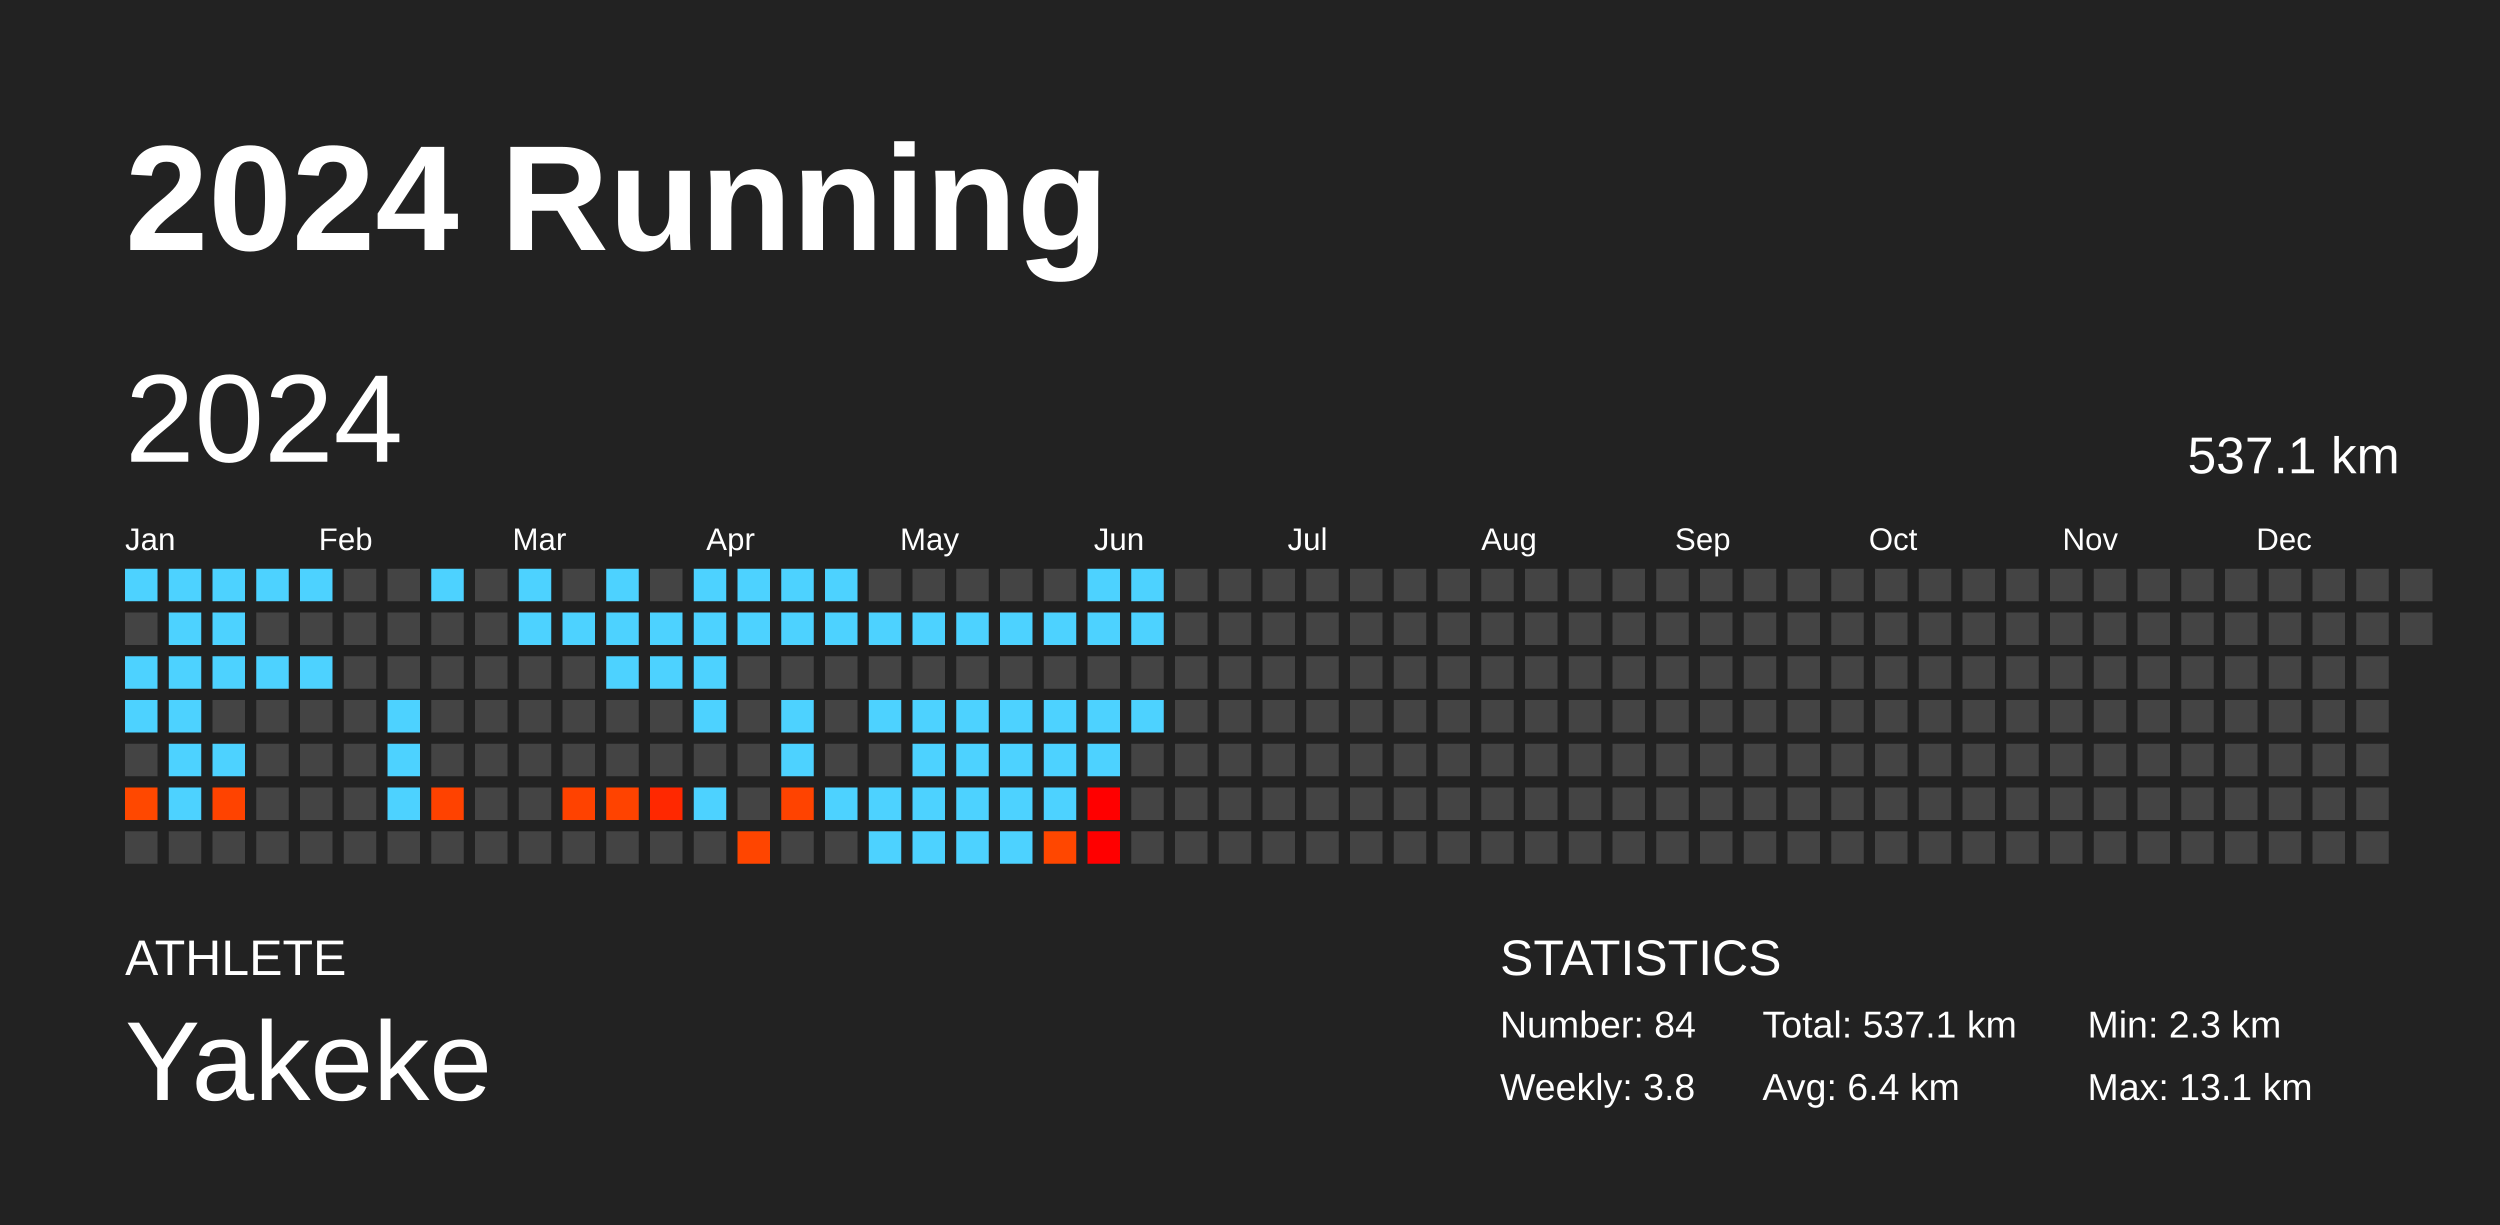
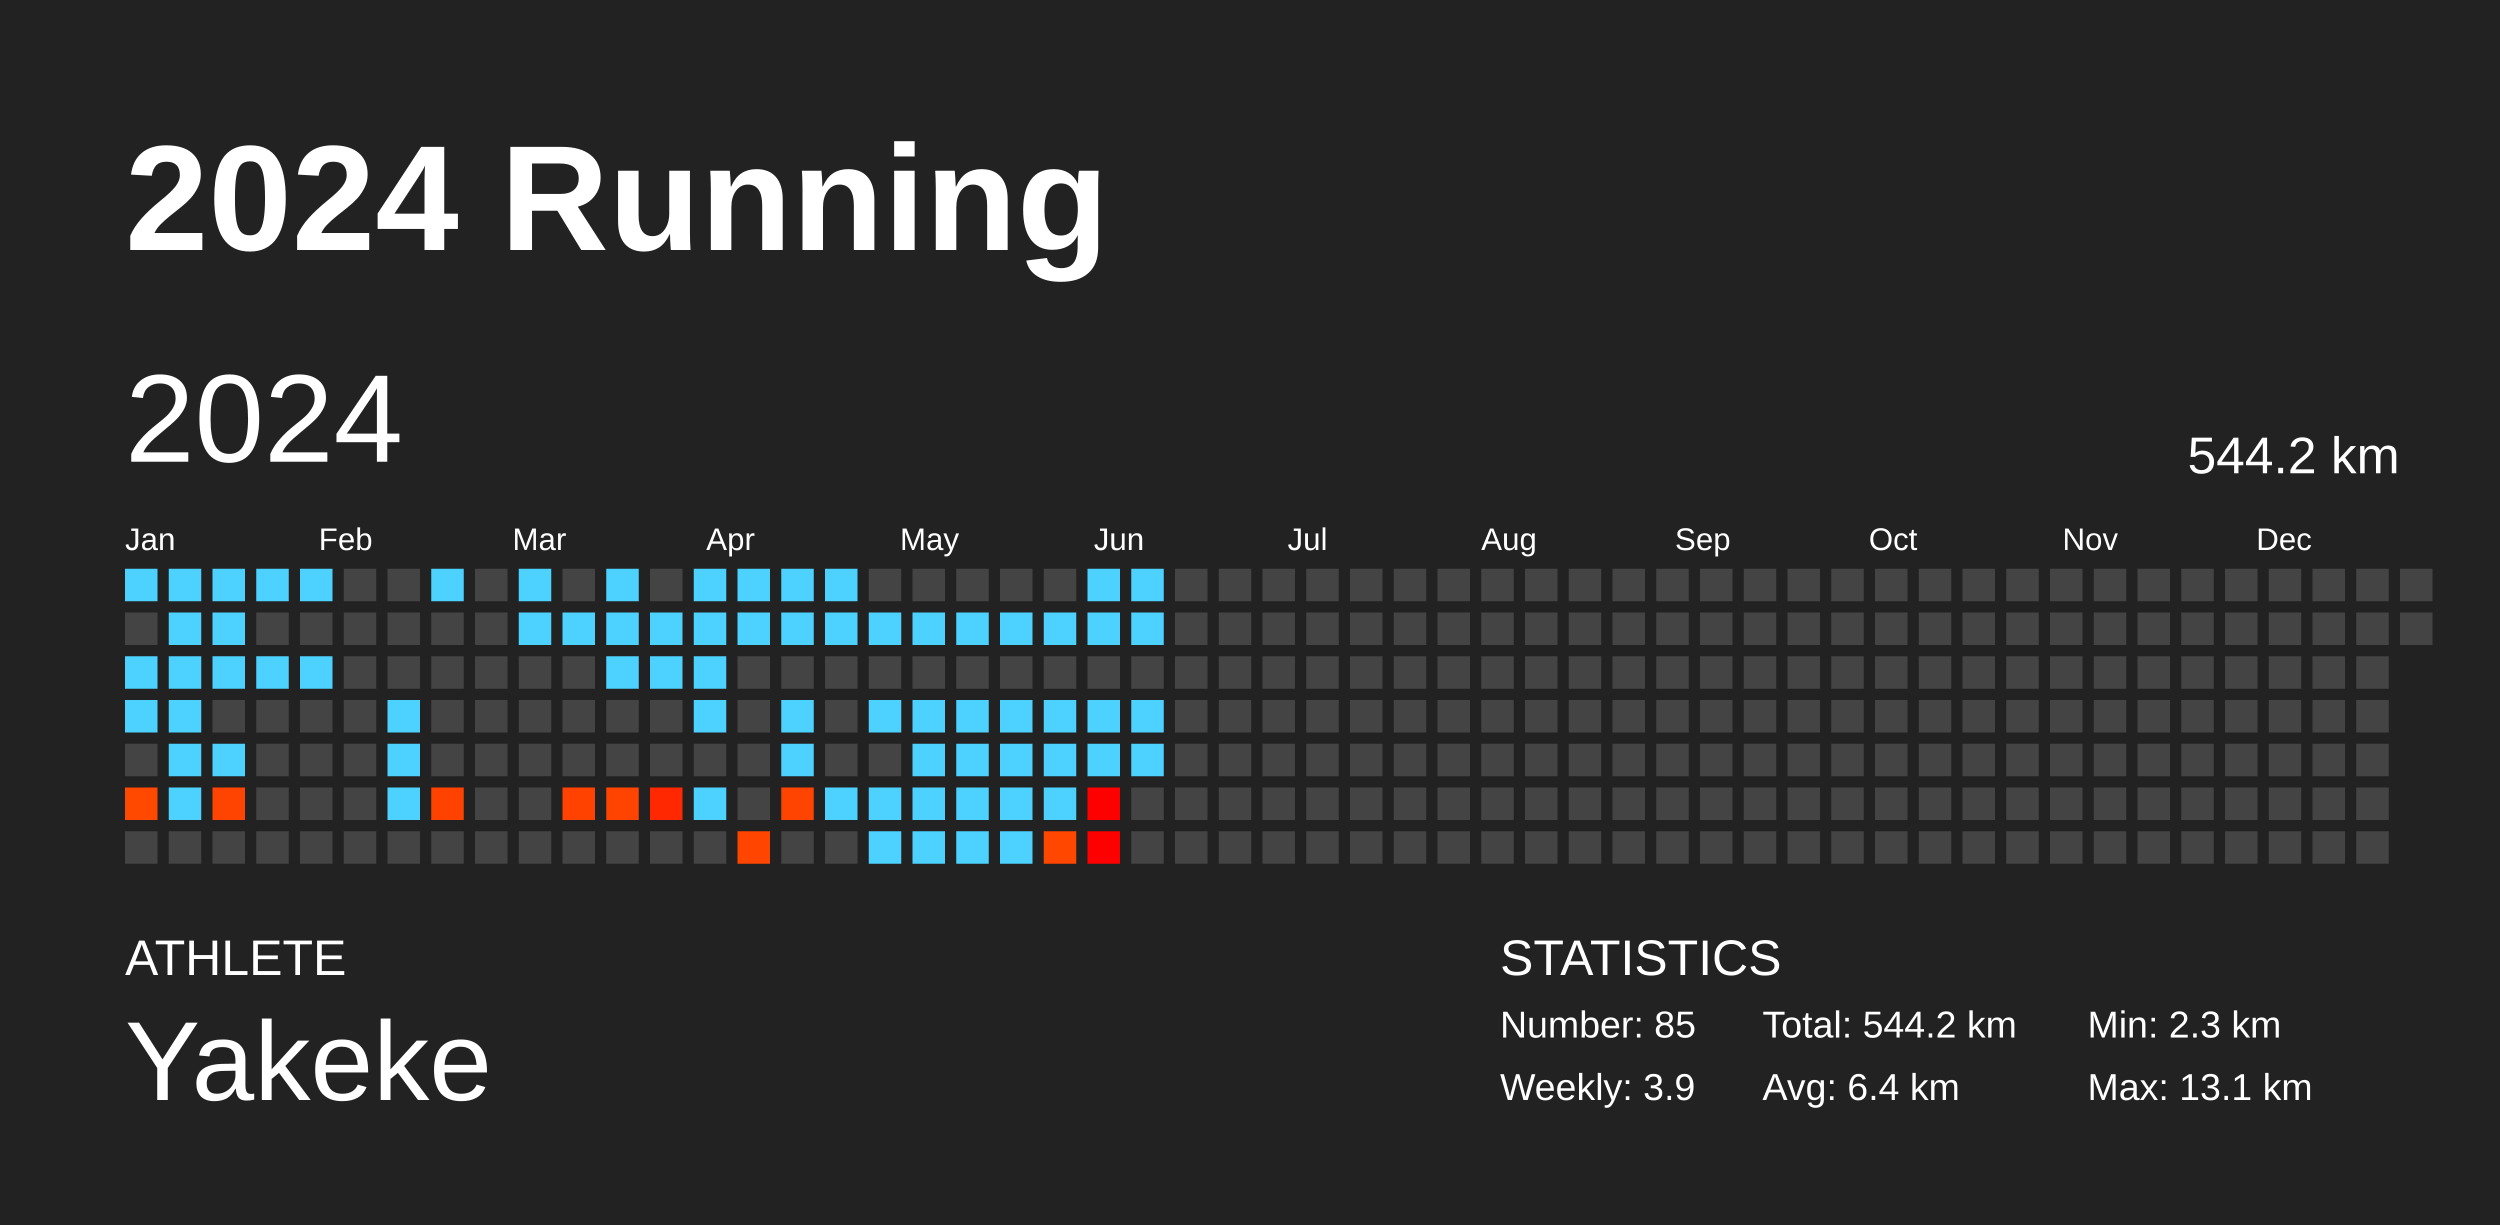
<svg xmlns="http://www.w3.org/2000/svg" baseProfile="full" height="98mm" version="1.1" viewBox="0,0,200,98" width="200mm">
  <defs />
  <rect fill="#222222" height="98" width="200" x="0" y="0" />
  <text fill="#FFFFFF" style="font-size:12px; font-family:Arial; font-weight:bold;" x="10" y="20">2024 Running</text>
  <text fill="#FFFFFF" style="font-size:4px; font-family:Arial" x="10" y="78">ATHLETE</text>
  <text fill="#FFFFFF" style="font-size:9px; font-family:Arial" x="10" y="88">Yakeke</text>
  <text fill="#FFFFFF" style="font-size:4px; font-family:Arial" x="120" y="78">STATISTICS</text>
-   <text fill="#FFFFFF" style="font-size:3px; font-family:Arial" x="120" y="83">Number: 84</text>
-   <text fill="#FFFFFF" style="font-size:3px; font-family:Arial" x="120" y="88">Weekly: 3.8</text>
-   <text fill="#FFFFFF" style="font-size:3px; font-family:Arial" x="141" y="83">Total: 537.1 km</text>
+   <text fill="#FFFFFF" style="font-size:3px; font-family:Arial" x="120" y="83">Number: 85</text>
+   <text fill="#FFFFFF" style="font-size:3px; font-family:Arial" x="120" y="88">Weekly: 3.9</text>
+   <text fill="#FFFFFF" style="font-size:3px; font-family:Arial" x="141" y="83">Total: 544.2 km</text>
  <text fill="#FFFFFF" style="font-size:3px; font-family:Arial" x="141" y="88">Avg: 6.4 km</text>
  <text fill="#FFFFFF" style="font-size:3px; font-family:Arial" x="167" y="83">Min: 2.3 km</text>
  <text fill="#FFFFFF" style="font-size:3px; font-family:Arial" x="167" y="88">Max: 13.1 km</text>
  <text dominant-baseline="hanging" fill="#FFFFFF" style="font-size:10.0px; font-family:Arial;" x="10" y="30">2024</text>
-   <text dominant-baseline="hanging" fill="#FFFFFF" style="font-size:4.125px; font-family:Arial;" x="175" y="35">537.1 km</text>
+   <text dominant-baseline="hanging" fill="#FFFFFF" style="font-size:4.125px; font-family:Arial;" x="175" y="35">544.2 km</text>
  <text fill="#FFFFFF" style="font-size:2.5px; font-family:Arial" x="10.0" y="44">Jan</text>
  <text fill="#FFFFFF" style="font-size:2.5px; font-family:Arial" x="25.5" y="44">Feb</text>
  <text fill="#FFFFFF" style="font-size:2.5px; font-family:Arial" x="41.0" y="44">Mar</text>
  <text fill="#FFFFFF" style="font-size:2.5px; font-family:Arial" x="56.5" y="44">Apr</text>
  <text fill="#FFFFFF" style="font-size:2.5px; font-family:Arial" x="72.0" y="44">May</text>
  <text fill="#FFFFFF" style="font-size:2.5px; font-family:Arial" x="87.5" y="44">Jun</text>
  <text fill="#FFFFFF" style="font-size:2.5px; font-family:Arial" x="103.0" y="44">Jul</text>
  <text fill="#FFFFFF" style="font-size:2.5px; font-family:Arial" x="118.5" y="44">Aug</text>
  <text fill="#FFFFFF" style="font-size:2.5px; font-family:Arial" x="134.0" y="44">Sep</text>
  <text fill="#FFFFFF" style="font-size:2.5px; font-family:Arial" x="149.5" y="44">Oct</text>
  <text fill="#FFFFFF" style="font-size:2.5px; font-family:Arial" x="165.0" y="44">Nov</text>
  <text fill="#FFFFFF" style="font-size:2.5px; font-family:Arial" x="180.5" y="44">Dec</text>
  <rect fill="#4dd2ff" height="2.6" width="2.6" x="10.0" y="45.5" />
  <rect fill="#444444" height="2.6" width="2.6" x="10.0" y="49.0" />
  <rect fill="#4dd2ff" height="2.6" width="2.6" x="10.0" y="52.5" />
  <rect fill="#4dd2ff" height="2.6" width="2.6" x="10.0" y="56.0" />
  <rect fill="#444444" height="2.6" width="2.6" x="10.0" y="59.5" />
  <rect fill="#ff4800" height="2.6" width="2.6" x="10.0" y="63.0" />
  <rect fill="#444444" height="2.6" width="2.6" x="10.0" y="66.5" />
  <rect fill="#4dd2ff" height="2.6" width="2.6" x="13.5" y="45.5" />
  <rect fill="#4dd2ff" height="2.6" width="2.6" x="13.5" y="49.0" />
  <rect fill="#4dd2ff" height="2.6" width="2.6" x="13.5" y="52.5" />
  <rect fill="#4dd2ff" height="2.6" width="2.6" x="13.5" y="56.0" />
  <rect fill="#4dd2ff" height="2.6" width="2.6" x="13.5" y="59.5" />
  <rect fill="#4dd2ff" height="2.6" width="2.6" x="13.5" y="63.0" />
  <rect fill="#444444" height="2.6" width="2.6" x="13.5" y="66.5" />
  <rect fill="#4dd2ff" height="2.6" width="2.6" x="17.0" y="45.5" />
  <rect fill="#4dd2ff" height="2.6" width="2.6" x="17.0" y="49.0" />
  <rect fill="#4dd2ff" height="2.6" width="2.6" x="17.0" y="52.5" />
  <rect fill="#444444" height="2.6" width="2.6" x="17.0" y="56.0" />
  <rect fill="#4dd2ff" height="2.6" width="2.6" x="17.0" y="59.5" />
  <rect fill="#ff4300" height="2.6" width="2.6" x="17.0" y="63.0" />
  <rect fill="#444444" height="2.6" width="2.6" x="17.0" y="66.5" />
  <rect fill="#4dd2ff" height="2.6" width="2.6" x="20.5" y="45.5" />
  <rect fill="#444444" height="2.6" width="2.6" x="20.5" y="49.0" />
  <rect fill="#4dd2ff" height="2.6" width="2.6" x="20.5" y="52.5" />
  <rect fill="#444444" height="2.6" width="2.6" x="20.5" y="56.0" />
  <rect fill="#444444" height="2.6" width="2.6" x="20.5" y="59.5" />
  <rect fill="#444444" height="2.6" width="2.6" x="20.5" y="63.0" />
  <rect fill="#444444" height="2.6" width="2.6" x="20.5" y="66.5" />
  <rect fill="#4dd2ff" height="2.6" width="2.6" x="24.0" y="45.5" />
  <rect fill="#444444" height="2.6" width="2.6" x="24.0" y="49.0" />
  <rect fill="#4dd2ff" height="2.6" width="2.6" x="24.0" y="52.5" />
  <rect fill="#444444" height="2.6" width="2.6" x="24.0" y="56.0" />
  <rect fill="#444444" height="2.6" width="2.6" x="24.0" y="59.5" />
  <rect fill="#444444" height="2.6" width="2.6" x="24.0" y="63.0" />
  <rect fill="#444444" height="2.6" width="2.6" x="24.0" y="66.5" />
  <rect fill="#444444" height="2.6" width="2.6" x="27.5" y="45.5" />
  <rect fill="#444444" height="2.6" width="2.6" x="27.5" y="49.0" />
  <rect fill="#444444" height="2.6" width="2.6" x="27.5" y="52.5" />
  <rect fill="#444444" height="2.6" width="2.6" x="27.5" y="56.0" />
  <rect fill="#444444" height="2.6" width="2.6" x="27.5" y="59.5" />
  <rect fill="#444444" height="2.6" width="2.6" x="27.5" y="63.0" />
  <rect fill="#444444" height="2.6" width="2.6" x="27.5" y="66.5" />
  <rect fill="#444444" height="2.6" width="2.6" x="31.0" y="45.5" />
  <rect fill="#444444" height="2.6" width="2.6" x="31.0" y="49.0" />
  <rect fill="#444444" height="2.6" width="2.6" x="31.0" y="52.5" />
  <rect fill="#4dd2ff" height="2.6" width="2.6" x="31.0" y="56.0" />
  <rect fill="#4dd2ff" height="2.6" width="2.6" x="31.0" y="59.5" />
  <rect fill="#4dd2ff" height="2.6" width="2.6" x="31.0" y="63.0" />
  <rect fill="#444444" height="2.6" width="2.6" x="31.0" y="66.5" />
  <rect fill="#4dd2ff" height="2.6" width="2.6" x="34.5" y="45.5" />
  <rect fill="#444444" height="2.6" width="2.6" x="34.5" y="49.0" />
  <rect fill="#444444" height="2.6" width="2.6" x="34.5" y="52.5" />
  <rect fill="#444444" height="2.6" width="2.6" x="34.5" y="56.0" />
  <rect fill="#444444" height="2.6" width="2.6" x="34.5" y="59.5" />
  <rect fill="#ff4200" height="2.6" width="2.6" x="34.5" y="63.0" />
  <rect fill="#444444" height="2.6" width="2.6" x="34.5" y="66.5" />
  <rect fill="#444444" height="2.6" width="2.6" x="38.0" y="45.5" />
  <rect fill="#444444" height="2.6" width="2.6" x="38.0" y="49.0" />
  <rect fill="#444444" height="2.6" width="2.6" x="38.0" y="52.5" />
  <rect fill="#444444" height="2.6" width="2.6" x="38.0" y="56.0" />
  <rect fill="#444444" height="2.6" width="2.6" x="38.0" y="59.5" />
  <rect fill="#444444" height="2.6" width="2.6" x="38.0" y="63.0" />
  <rect fill="#444444" height="2.6" width="2.6" x="38.0" y="66.5" />
  <rect fill="#4dd2ff" height="2.6" width="2.6" x="41.5" y="45.5" />
  <rect fill="#4dd2ff" height="2.6" width="2.6" x="41.5" y="49.0" />
  <rect fill="#444444" height="2.6" width="2.6" x="41.5" y="52.5" />
  <rect fill="#444444" height="2.6" width="2.6" x="41.5" y="56.0" />
  <rect fill="#444444" height="2.6" width="2.6" x="41.5" y="59.5" />
  <rect fill="#444444" height="2.6" width="2.6" x="41.5" y="63.0" />
  <rect fill="#444444" height="2.6" width="2.6" x="41.5" y="66.5" />
  <rect fill="#444444" height="2.6" width="2.6" x="45.0" y="45.5" />
  <rect fill="#4dd2ff" height="2.6" width="2.6" x="45.0" y="49.0" />
  <rect fill="#444444" height="2.6" width="2.6" x="45.0" y="52.5" />
  <rect fill="#444444" height="2.6" width="2.6" x="45.0" y="56.0" />
  <rect fill="#444444" height="2.6" width="2.6" x="45.0" y="59.5" />
  <rect fill="#ff4200" height="2.6" width="2.6" x="45.0" y="63.0" />
  <rect fill="#444444" height="2.6" width="2.6" x="45.0" y="66.5" />
  <rect fill="#4dd2ff" height="2.6" width="2.6" x="48.5" y="45.5" />
  <rect fill="#4dd2ff" height="2.6" width="2.6" x="48.5" y="49.0" />
  <rect fill="#4dd2ff" height="2.6" width="2.6" x="48.5" y="52.5" />
  <rect fill="#444444" height="2.6" width="2.6" x="48.5" y="56.0" />
  <rect fill="#444444" height="2.6" width="2.6" x="48.5" y="59.5" />
  <rect fill="#ff4300" height="2.6" width="2.6" x="48.5" y="63.0" />
  <rect fill="#444444" height="2.6" width="2.6" x="48.5" y="66.5" />
  <rect fill="#444444" height="2.6" width="2.6" x="52.0" y="45.5" />
  <rect fill="#4dd2ff" height="2.6" width="2.6" x="52.0" y="49.0" />
  <rect fill="#4dd2ff" height="2.6" width="2.6" x="52.0" y="52.5" />
  <rect fill="#444444" height="2.6" width="2.6" x="52.0" y="56.0" />
  <rect fill="#444444" height="2.6" width="2.6" x="52.0" y="59.5" />
  <rect fill="#ff2800" height="2.6" width="2.6" x="52.0" y="63.0" />
  <rect fill="#444444" height="2.6" width="2.6" x="52.0" y="66.5" />
  <rect fill="#4dd2ff" height="2.6" width="2.6" x="55.5" y="45.5" />
  <rect fill="#4dd2ff" height="2.6" width="2.6" x="55.5" y="49.0" />
  <rect fill="#4dd2ff" height="2.6" width="2.6" x="55.5" y="52.5" />
  <rect fill="#4dd2ff" height="2.6" width="2.6" x="55.5" y="56.0" />
  <rect fill="#444444" height="2.6" width="2.6" x="55.5" y="59.5" />
  <rect fill="#4dd2ff" height="2.6" width="2.6" x="55.5" y="63.0" />
  <rect fill="#444444" height="2.6" width="2.6" x="55.5" y="66.5" />
  <rect fill="#4dd2ff" height="2.6" width="2.6" x="59.0" y="45.5" />
  <rect fill="#4dd2ff" height="2.6" width="2.6" x="59.0" y="49.0" />
  <rect fill="#444444" height="2.6" width="2.6" x="59.0" y="52.5" />
  <rect fill="#444444" height="2.6" width="2.6" x="59.0" y="56.0" />
  <rect fill="#444444" height="2.6" width="2.6" x="59.0" y="59.5" />
  <rect fill="#444444" height="2.6" width="2.6" x="59.0" y="63.0" />
  <rect fill="#ff4500" height="2.6" width="2.6" x="59.0" y="66.5" />
  <rect fill="#4dd2ff" height="2.6" width="2.6" x="62.5" y="45.5" />
  <rect fill="#4dd2ff" height="2.6" width="2.6" x="62.5" y="49.0" />
  <rect fill="#444444" height="2.6" width="2.6" x="62.5" y="52.5" />
  <rect fill="#4dd2ff" height="2.6" width="2.6" x="62.5" y="56.0" />
  <rect fill="#4dd2ff" height="2.6" width="2.6" x="62.5" y="59.5" />
  <rect fill="#ff4300" height="2.6" width="2.6" x="62.5" y="63.0" />
  <rect fill="#444444" height="2.6" width="2.6" x="62.5" y="66.5" />
  <rect fill="#4dd2ff" height="2.6" width="2.6" x="66.0" y="45.5" />
  <rect fill="#4dd2ff" height="2.6" width="2.6" x="66.0" y="49.0" />
  <rect fill="#444444" height="2.6" width="2.6" x="66.0" y="52.5" />
  <rect fill="#444444" height="2.6" width="2.6" x="66.0" y="56.0" />
  <rect fill="#444444" height="2.6" width="2.6" x="66.0" y="59.5" />
  <rect fill="#4dd2ff" height="2.6" width="2.6" x="66.0" y="63.0" />
  <rect fill="#444444" height="2.6" width="2.6" x="66.0" y="66.5" />
  <rect fill="#444444" height="2.6" width="2.6" x="69.5" y="45.5" />
  <rect fill="#4dd2ff" height="2.6" width="2.6" x="69.5" y="49.0" />
  <rect fill="#444444" height="2.6" width="2.6" x="69.5" y="52.5" />
  <rect fill="#4dd2ff" height="2.6" width="2.6" x="69.5" y="56.0" />
  <rect fill="#444444" height="2.6" width="2.6" x="69.5" y="59.5" />
  <rect fill="#4dd2ff" height="2.6" width="2.6" x="69.5" y="63.0" />
  <rect fill="#4dd2ff" height="2.6" width="2.6" x="69.5" y="66.5" />
  <rect fill="#444444" height="2.6" width="2.6" x="73.0" y="45.5" />
  <rect fill="#4dd2ff" height="2.6" width="2.6" x="73.0" y="49.0" />
  <rect fill="#444444" height="2.6" width="2.6" x="73.0" y="52.5" />
  <rect fill="#4dd2ff" height="2.6" width="2.6" x="73.0" y="56.0" />
  <rect fill="#4dd2ff" height="2.6" width="2.6" x="73.0" y="59.5" />
  <rect fill="#4dd2ff" height="2.6" width="2.6" x="73.0" y="63.0" />
  <rect fill="#4dd2ff" height="2.6" width="2.6" x="73.0" y="66.5" />
  <rect fill="#444444" height="2.6" width="2.6" x="76.5" y="45.5" />
  <rect fill="#4dd2ff" height="2.6" width="2.6" x="76.5" y="49.0" />
  <rect fill="#444444" height="2.6" width="2.6" x="76.5" y="52.5" />
  <rect fill="#4dd2ff" height="2.6" width="2.6" x="76.5" y="56.0" />
  <rect fill="#4dd2ff" height="2.6" width="2.6" x="76.5" y="59.5" />
  <rect fill="#4dd2ff" height="2.6" width="2.6" x="76.5" y="63.0" />
  <rect fill="#4dd2ff" height="2.6" width="2.6" x="76.5" y="66.5" />
  <rect fill="#444444" height="2.6" width="2.6" x="80.0" y="45.5" />
  <rect fill="#4dd2ff" height="2.6" width="2.6" x="80.0" y="49.0" />
  <rect fill="#444444" height="2.6" width="2.6" x="80.0" y="52.5" />
  <rect fill="#4dd2ff" height="2.6" width="2.6" x="80.0" y="56.0" />
  <rect fill="#4dd2ff" height="2.6" width="2.6" x="80.0" y="59.5" />
  <rect fill="#4dd2ff" height="2.6" width="2.6" x="80.0" y="63.0" />
  <rect fill="#4dd2ff" height="2.6" width="2.6" x="80.0" y="66.5" />
  <rect fill="#444444" height="2.6" width="2.6" x="83.5" y="45.5" />
  <rect fill="#4dd2ff" height="2.6" width="2.6" x="83.5" y="49.0" />
  <rect fill="#444444" height="2.6" width="2.6" x="83.5" y="52.5" />
  <rect fill="#4dd2ff" height="2.6" width="2.6" x="83.5" y="56.0" />
  <rect fill="#4dd2ff" height="2.6" width="2.6" x="83.5" y="59.5" />
  <rect fill="#4dd2ff" height="2.6" width="2.6" x="83.5" y="63.0" />
  <rect fill="#ff4700" height="2.6" width="2.6" x="83.5" y="66.5" />
  <rect fill="#4dd2ff" height="2.6" width="2.6" x="87.0" y="45.5" />
  <rect fill="#4dd2ff" height="2.6" width="2.6" x="87.0" y="49.0" />
  <rect fill="#444444" height="2.6" width="2.6" x="87.0" y="52.5" />
  <rect fill="#4dd2ff" height="2.6" width="2.6" x="87.0" y="56.0" />
  <rect fill="#4dd2ff" height="2.6" width="2.6" x="87.0" y="59.5" />
  <rect fill="#ff0000" height="2.6" width="2.6" x="87.0" y="63.0" />
  <rect fill="#ff0000" height="2.6" width="2.6" x="87.0" y="66.5" />
  <rect fill="#4dd2ff" height="2.6" width="2.6" x="90.5" y="45.5" />
  <rect fill="#4dd2ff" height="2.6" width="2.6" x="90.5" y="49.0" />
  <rect fill="#444444" height="2.6" width="2.6" x="90.5" y="52.5" />
  <rect fill="#4dd2ff" height="2.6" width="2.6" x="90.5" y="56.0" />
-   <rect fill="#444444" height="2.6" width="2.6" x="90.5" y="59.5" />
+   <rect fill="#4dd2ff" height="2.6" width="2.6" x="90.5" y="59.5" />
  <rect fill="#444444" height="2.6" width="2.6" x="90.5" y="63.0" />
  <rect fill="#444444" height="2.6" width="2.6" x="90.5" y="66.5" />
  <rect fill="#444444" height="2.6" width="2.6" x="94.0" y="45.5" />
  <rect fill="#444444" height="2.6" width="2.6" x="94.0" y="49.0" />
  <rect fill="#444444" height="2.6" width="2.6" x="94.0" y="52.5" />
  <rect fill="#444444" height="2.6" width="2.6" x="94.0" y="56.0" />
  <rect fill="#444444" height="2.6" width="2.6" x="94.0" y="59.5" />
  <rect fill="#444444" height="2.6" width="2.6" x="94.0" y="63.0" />
  <rect fill="#444444" height="2.6" width="2.6" x="94.0" y="66.5" />
  <rect fill="#444444" height="2.6" width="2.6" x="97.5" y="45.5" />
  <rect fill="#444444" height="2.6" width="2.6" x="97.5" y="49.0" />
  <rect fill="#444444" height="2.6" width="2.6" x="97.5" y="52.5" />
  <rect fill="#444444" height="2.6" width="2.6" x="97.5" y="56.0" />
  <rect fill="#444444" height="2.6" width="2.6" x="97.5" y="59.5" />
  <rect fill="#444444" height="2.6" width="2.6" x="97.5" y="63.0" />
  <rect fill="#444444" height="2.6" width="2.6" x="97.5" y="66.5" />
  <rect fill="#444444" height="2.6" width="2.6" x="101.0" y="45.5" />
  <rect fill="#444444" height="2.6" width="2.6" x="101.0" y="49.0" />
  <rect fill="#444444" height="2.6" width="2.6" x="101.0" y="52.5" />
  <rect fill="#444444" height="2.6" width="2.6" x="101.0" y="56.0" />
  <rect fill="#444444" height="2.6" width="2.6" x="101.0" y="59.5" />
  <rect fill="#444444" height="2.6" width="2.6" x="101.0" y="63.0" />
  <rect fill="#444444" height="2.6" width="2.6" x="101.0" y="66.5" />
  <rect fill="#444444" height="2.6" width="2.6" x="104.5" y="45.5" />
  <rect fill="#444444" height="2.6" width="2.6" x="104.5" y="49.0" />
  <rect fill="#444444" height="2.6" width="2.6" x="104.5" y="52.5" />
  <rect fill="#444444" height="2.6" width="2.6" x="104.5" y="56.0" />
  <rect fill="#444444" height="2.6" width="2.6" x="104.5" y="59.5" />
  <rect fill="#444444" height="2.6" width="2.6" x="104.5" y="63.0" />
  <rect fill="#444444" height="2.6" width="2.6" x="104.5" y="66.5" />
  <rect fill="#444444" height="2.6" width="2.6" x="108.0" y="45.5" />
  <rect fill="#444444" height="2.6" width="2.6" x="108.0" y="49.0" />
  <rect fill="#444444" height="2.6" width="2.6" x="108.0" y="52.5" />
  <rect fill="#444444" height="2.6" width="2.6" x="108.0" y="56.0" />
  <rect fill="#444444" height="2.6" width="2.6" x="108.0" y="59.5" />
  <rect fill="#444444" height="2.6" width="2.6" x="108.0" y="63.0" />
  <rect fill="#444444" height="2.6" width="2.6" x="108.0" y="66.5" />
  <rect fill="#444444" height="2.6" width="2.6" x="111.5" y="45.5" />
  <rect fill="#444444" height="2.6" width="2.6" x="111.5" y="49.0" />
  <rect fill="#444444" height="2.6" width="2.6" x="111.5" y="52.5" />
  <rect fill="#444444" height="2.6" width="2.6" x="111.5" y="56.0" />
  <rect fill="#444444" height="2.6" width="2.6" x="111.5" y="59.5" />
  <rect fill="#444444" height="2.6" width="2.6" x="111.5" y="63.0" />
  <rect fill="#444444" height="2.6" width="2.6" x="111.5" y="66.5" />
  <rect fill="#444444" height="2.6" width="2.6" x="115.0" y="45.5" />
  <rect fill="#444444" height="2.6" width="2.6" x="115.0" y="49.0" />
  <rect fill="#444444" height="2.6" width="2.6" x="115.0" y="52.5" />
  <rect fill="#444444" height="2.6" width="2.6" x="115.0" y="56.0" />
  <rect fill="#444444" height="2.6" width="2.6" x="115.0" y="59.5" />
  <rect fill="#444444" height="2.6" width="2.6" x="115.0" y="63.0" />
  <rect fill="#444444" height="2.6" width="2.6" x="115.0" y="66.5" />
  <rect fill="#444444" height="2.6" width="2.6" x="118.5" y="45.5" />
  <rect fill="#444444" height="2.6" width="2.6" x="118.5" y="49.0" />
  <rect fill="#444444" height="2.6" width="2.6" x="118.5" y="52.5" />
  <rect fill="#444444" height="2.6" width="2.6" x="118.5" y="56.0" />
  <rect fill="#444444" height="2.6" width="2.6" x="118.5" y="59.5" />
  <rect fill="#444444" height="2.6" width="2.6" x="118.5" y="63.0" />
  <rect fill="#444444" height="2.6" width="2.6" x="118.5" y="66.5" />
  <rect fill="#444444" height="2.6" width="2.6" x="122.0" y="45.5" />
  <rect fill="#444444" height="2.6" width="2.6" x="122.0" y="49.0" />
  <rect fill="#444444" height="2.6" width="2.6" x="122.0" y="52.5" />
  <rect fill="#444444" height="2.6" width="2.6" x="122.0" y="56.0" />
  <rect fill="#444444" height="2.6" width="2.6" x="122.0" y="59.5" />
  <rect fill="#444444" height="2.6" width="2.6" x="122.0" y="63.0" />
  <rect fill="#444444" height="2.6" width="2.6" x="122.0" y="66.5" />
  <rect fill="#444444" height="2.6" width="2.6" x="125.5" y="45.5" />
  <rect fill="#444444" height="2.6" width="2.6" x="125.5" y="49.0" />
  <rect fill="#444444" height="2.6" width="2.6" x="125.5" y="52.5" />
  <rect fill="#444444" height="2.6" width="2.6" x="125.5" y="56.0" />
  <rect fill="#444444" height="2.6" width="2.6" x="125.5" y="59.5" />
  <rect fill="#444444" height="2.6" width="2.6" x="125.5" y="63.0" />
  <rect fill="#444444" height="2.6" width="2.6" x="125.5" y="66.5" />
  <rect fill="#444444" height="2.6" width="2.6" x="129.0" y="45.5" />
  <rect fill="#444444" height="2.6" width="2.6" x="129.0" y="49.0" />
  <rect fill="#444444" height="2.6" width="2.6" x="129.0" y="52.5" />
  <rect fill="#444444" height="2.6" width="2.6" x="129.0" y="56.0" />
  <rect fill="#444444" height="2.6" width="2.6" x="129.0" y="59.5" />
  <rect fill="#444444" height="2.6" width="2.6" x="129.0" y="63.0" />
  <rect fill="#444444" height="2.6" width="2.6" x="129.0" y="66.5" />
  <rect fill="#444444" height="2.6" width="2.6" x="132.5" y="45.5" />
  <rect fill="#444444" height="2.6" width="2.6" x="132.5" y="49.0" />
  <rect fill="#444444" height="2.6" width="2.6" x="132.5" y="52.5" />
  <rect fill="#444444" height="2.6" width="2.6" x="132.5" y="56.0" />
  <rect fill="#444444" height="2.6" width="2.6" x="132.5" y="59.5" />
  <rect fill="#444444" height="2.6" width="2.6" x="132.5" y="63.0" />
  <rect fill="#444444" height="2.6" width="2.6" x="132.5" y="66.5" />
  <rect fill="#444444" height="2.6" width="2.6" x="136.0" y="45.5" />
  <rect fill="#444444" height="2.6" width="2.6" x="136.0" y="49.0" />
  <rect fill="#444444" height="2.6" width="2.6" x="136.0" y="52.5" />
  <rect fill="#444444" height="2.6" width="2.6" x="136.0" y="56.0" />
  <rect fill="#444444" height="2.6" width="2.6" x="136.0" y="59.5" />
  <rect fill="#444444" height="2.6" width="2.6" x="136.0" y="63.0" />
  <rect fill="#444444" height="2.6" width="2.6" x="136.0" y="66.5" />
  <rect fill="#444444" height="2.6" width="2.6" x="139.5" y="45.5" />
  <rect fill="#444444" height="2.6" width="2.6" x="139.5" y="49.0" />
  <rect fill="#444444" height="2.6" width="2.6" x="139.5" y="52.5" />
  <rect fill="#444444" height="2.6" width="2.6" x="139.5" y="56.0" />
  <rect fill="#444444" height="2.6" width="2.6" x="139.5" y="59.5" />
  <rect fill="#444444" height="2.6" width="2.6" x="139.5" y="63.0" />
  <rect fill="#444444" height="2.6" width="2.6" x="139.5" y="66.5" />
  <rect fill="#444444" height="2.6" width="2.6" x="143.0" y="45.5" />
  <rect fill="#444444" height="2.6" width="2.6" x="143.0" y="49.0" />
  <rect fill="#444444" height="2.6" width="2.6" x="143.0" y="52.5" />
  <rect fill="#444444" height="2.6" width="2.6" x="143.0" y="56.0" />
  <rect fill="#444444" height="2.6" width="2.6" x="143.0" y="59.5" />
  <rect fill="#444444" height="2.6" width="2.6" x="143.0" y="63.0" />
  <rect fill="#444444" height="2.6" width="2.6" x="143.0" y="66.5" />
  <rect fill="#444444" height="2.6" width="2.6" x="146.5" y="45.5" />
  <rect fill="#444444" height="2.6" width="2.6" x="146.5" y="49.0" />
  <rect fill="#444444" height="2.6" width="2.6" x="146.5" y="52.5" />
  <rect fill="#444444" height="2.6" width="2.6" x="146.5" y="56.0" />
  <rect fill="#444444" height="2.6" width="2.6" x="146.5" y="59.5" />
  <rect fill="#444444" height="2.6" width="2.6" x="146.5" y="63.0" />
  <rect fill="#444444" height="2.6" width="2.6" x="146.5" y="66.5" />
  <rect fill="#444444" height="2.6" width="2.6" x="150.0" y="45.5" />
  <rect fill="#444444" height="2.6" width="2.6" x="150.0" y="49.0" />
  <rect fill="#444444" height="2.6" width="2.6" x="150.0" y="52.5" />
  <rect fill="#444444" height="2.6" width="2.6" x="150.0" y="56.0" />
  <rect fill="#444444" height="2.6" width="2.6" x="150.0" y="59.5" />
  <rect fill="#444444" height="2.6" width="2.6" x="150.0" y="63.0" />
  <rect fill="#444444" height="2.6" width="2.6" x="150.0" y="66.5" />
  <rect fill="#444444" height="2.6" width="2.6" x="153.5" y="45.5" />
  <rect fill="#444444" height="2.6" width="2.6" x="153.5" y="49.0" />
  <rect fill="#444444" height="2.6" width="2.6" x="153.5" y="52.5" />
  <rect fill="#444444" height="2.6" width="2.6" x="153.5" y="56.0" />
  <rect fill="#444444" height="2.6" width="2.6" x="153.5" y="59.5" />
  <rect fill="#444444" height="2.6" width="2.6" x="153.5" y="63.0" />
  <rect fill="#444444" height="2.6" width="2.6" x="153.5" y="66.5" />
  <rect fill="#444444" height="2.6" width="2.6" x="157.0" y="45.5" />
  <rect fill="#444444" height="2.6" width="2.6" x="157.0" y="49.0" />
  <rect fill="#444444" height="2.6" width="2.6" x="157.0" y="52.5" />
  <rect fill="#444444" height="2.6" width="2.6" x="157.0" y="56.0" />
  <rect fill="#444444" height="2.6" width="2.6" x="157.0" y="59.5" />
  <rect fill="#444444" height="2.6" width="2.6" x="157.0" y="63.0" />
  <rect fill="#444444" height="2.6" width="2.6" x="157.0" y="66.5" />
  <rect fill="#444444" height="2.6" width="2.6" x="160.5" y="45.5" />
  <rect fill="#444444" height="2.6" width="2.6" x="160.5" y="49.0" />
  <rect fill="#444444" height="2.6" width="2.6" x="160.5" y="52.5" />
  <rect fill="#444444" height="2.6" width="2.6" x="160.5" y="56.0" />
  <rect fill="#444444" height="2.6" width="2.6" x="160.5" y="59.5" />
  <rect fill="#444444" height="2.6" width="2.6" x="160.5" y="63.0" />
  <rect fill="#444444" height="2.6" width="2.6" x="160.5" y="66.5" />
  <rect fill="#444444" height="2.6" width="2.6" x="164.0" y="45.5" />
  <rect fill="#444444" height="2.6" width="2.6" x="164.0" y="49.0" />
  <rect fill="#444444" height="2.6" width="2.6" x="164.0" y="52.5" />
  <rect fill="#444444" height="2.6" width="2.6" x="164.0" y="56.0" />
  <rect fill="#444444" height="2.6" width="2.6" x="164.0" y="59.5" />
  <rect fill="#444444" height="2.6" width="2.6" x="164.0" y="63.0" />
  <rect fill="#444444" height="2.6" width="2.6" x="164.0" y="66.5" />
  <rect fill="#444444" height="2.6" width="2.6" x="167.5" y="45.5" />
  <rect fill="#444444" height="2.6" width="2.6" x="167.5" y="49.0" />
  <rect fill="#444444" height="2.6" width="2.6" x="167.5" y="52.5" />
  <rect fill="#444444" height="2.6" width="2.6" x="167.5" y="56.0" />
  <rect fill="#444444" height="2.6" width="2.6" x="167.5" y="59.5" />
  <rect fill="#444444" height="2.6" width="2.6" x="167.5" y="63.0" />
  <rect fill="#444444" height="2.6" width="2.6" x="167.5" y="66.5" />
  <rect fill="#444444" height="2.6" width="2.6" x="171.0" y="45.5" />
  <rect fill="#444444" height="2.6" width="2.6" x="171.0" y="49.0" />
  <rect fill="#444444" height="2.6" width="2.6" x="171.0" y="52.5" />
  <rect fill="#444444" height="2.6" width="2.6" x="171.0" y="56.0" />
  <rect fill="#444444" height="2.6" width="2.6" x="171.0" y="59.5" />
  <rect fill="#444444" height="2.6" width="2.6" x="171.0" y="63.0" />
  <rect fill="#444444" height="2.6" width="2.6" x="171.0" y="66.5" />
  <rect fill="#444444" height="2.6" width="2.6" x="174.5" y="45.5" />
  <rect fill="#444444" height="2.6" width="2.6" x="174.5" y="49.0" />
  <rect fill="#444444" height="2.6" width="2.6" x="174.5" y="52.5" />
  <rect fill="#444444" height="2.6" width="2.6" x="174.5" y="56.0" />
  <rect fill="#444444" height="2.6" width="2.6" x="174.5" y="59.5" />
  <rect fill="#444444" height="2.6" width="2.6" x="174.5" y="63.0" />
  <rect fill="#444444" height="2.6" width="2.6" x="174.5" y="66.5" />
  <rect fill="#444444" height="2.6" width="2.6" x="178.0" y="45.5" />
  <rect fill="#444444" height="2.6" width="2.6" x="178.0" y="49.0" />
  <rect fill="#444444" height="2.6" width="2.6" x="178.0" y="52.5" />
  <rect fill="#444444" height="2.6" width="2.6" x="178.0" y="56.0" />
  <rect fill="#444444" height="2.6" width="2.6" x="178.0" y="59.5" />
  <rect fill="#444444" height="2.6" width="2.6" x="178.0" y="63.0" />
  <rect fill="#444444" height="2.6" width="2.6" x="178.0" y="66.5" />
  <rect fill="#444444" height="2.6" width="2.6" x="181.5" y="45.5" />
  <rect fill="#444444" height="2.6" width="2.6" x="181.5" y="49.0" />
  <rect fill="#444444" height="2.6" width="2.6" x="181.5" y="52.5" />
  <rect fill="#444444" height="2.6" width="2.6" x="181.5" y="56.0" />
  <rect fill="#444444" height="2.6" width="2.6" x="181.5" y="59.5" />
  <rect fill="#444444" height="2.6" width="2.6" x="181.5" y="63.0" />
  <rect fill="#444444" height="2.6" width="2.6" x="181.5" y="66.5" />
  <rect fill="#444444" height="2.6" width="2.6" x="185.0" y="45.5" />
  <rect fill="#444444" height="2.6" width="2.6" x="185.0" y="49.0" />
  <rect fill="#444444" height="2.6" width="2.6" x="185.0" y="52.5" />
  <rect fill="#444444" height="2.6" width="2.6" x="185.0" y="56.0" />
  <rect fill="#444444" height="2.6" width="2.6" x="185.0" y="59.5" />
  <rect fill="#444444" height="2.6" width="2.6" x="185.0" y="63.0" />
  <rect fill="#444444" height="2.6" width="2.6" x="185.0" y="66.5" />
  <rect fill="#444444" height="2.6" width="2.6" x="188.5" y="45.5" />
  <rect fill="#444444" height="2.6" width="2.6" x="188.5" y="49.0" />
  <rect fill="#444444" height="2.6" width="2.6" x="188.5" y="52.5" />
  <rect fill="#444444" height="2.6" width="2.6" x="188.5" y="56.0" />
  <rect fill="#444444" height="2.6" width="2.6" x="188.5" y="59.5" />
  <rect fill="#444444" height="2.6" width="2.6" x="188.5" y="63.0" />
  <rect fill="#444444" height="2.6" width="2.6" x="188.5" y="66.5" />
  <rect fill="#444444" height="2.6" width="2.6" x="192.0" y="45.5" />
  <rect fill="#444444" height="2.6" width="2.6" x="192.0" y="49.0" />
</svg>
